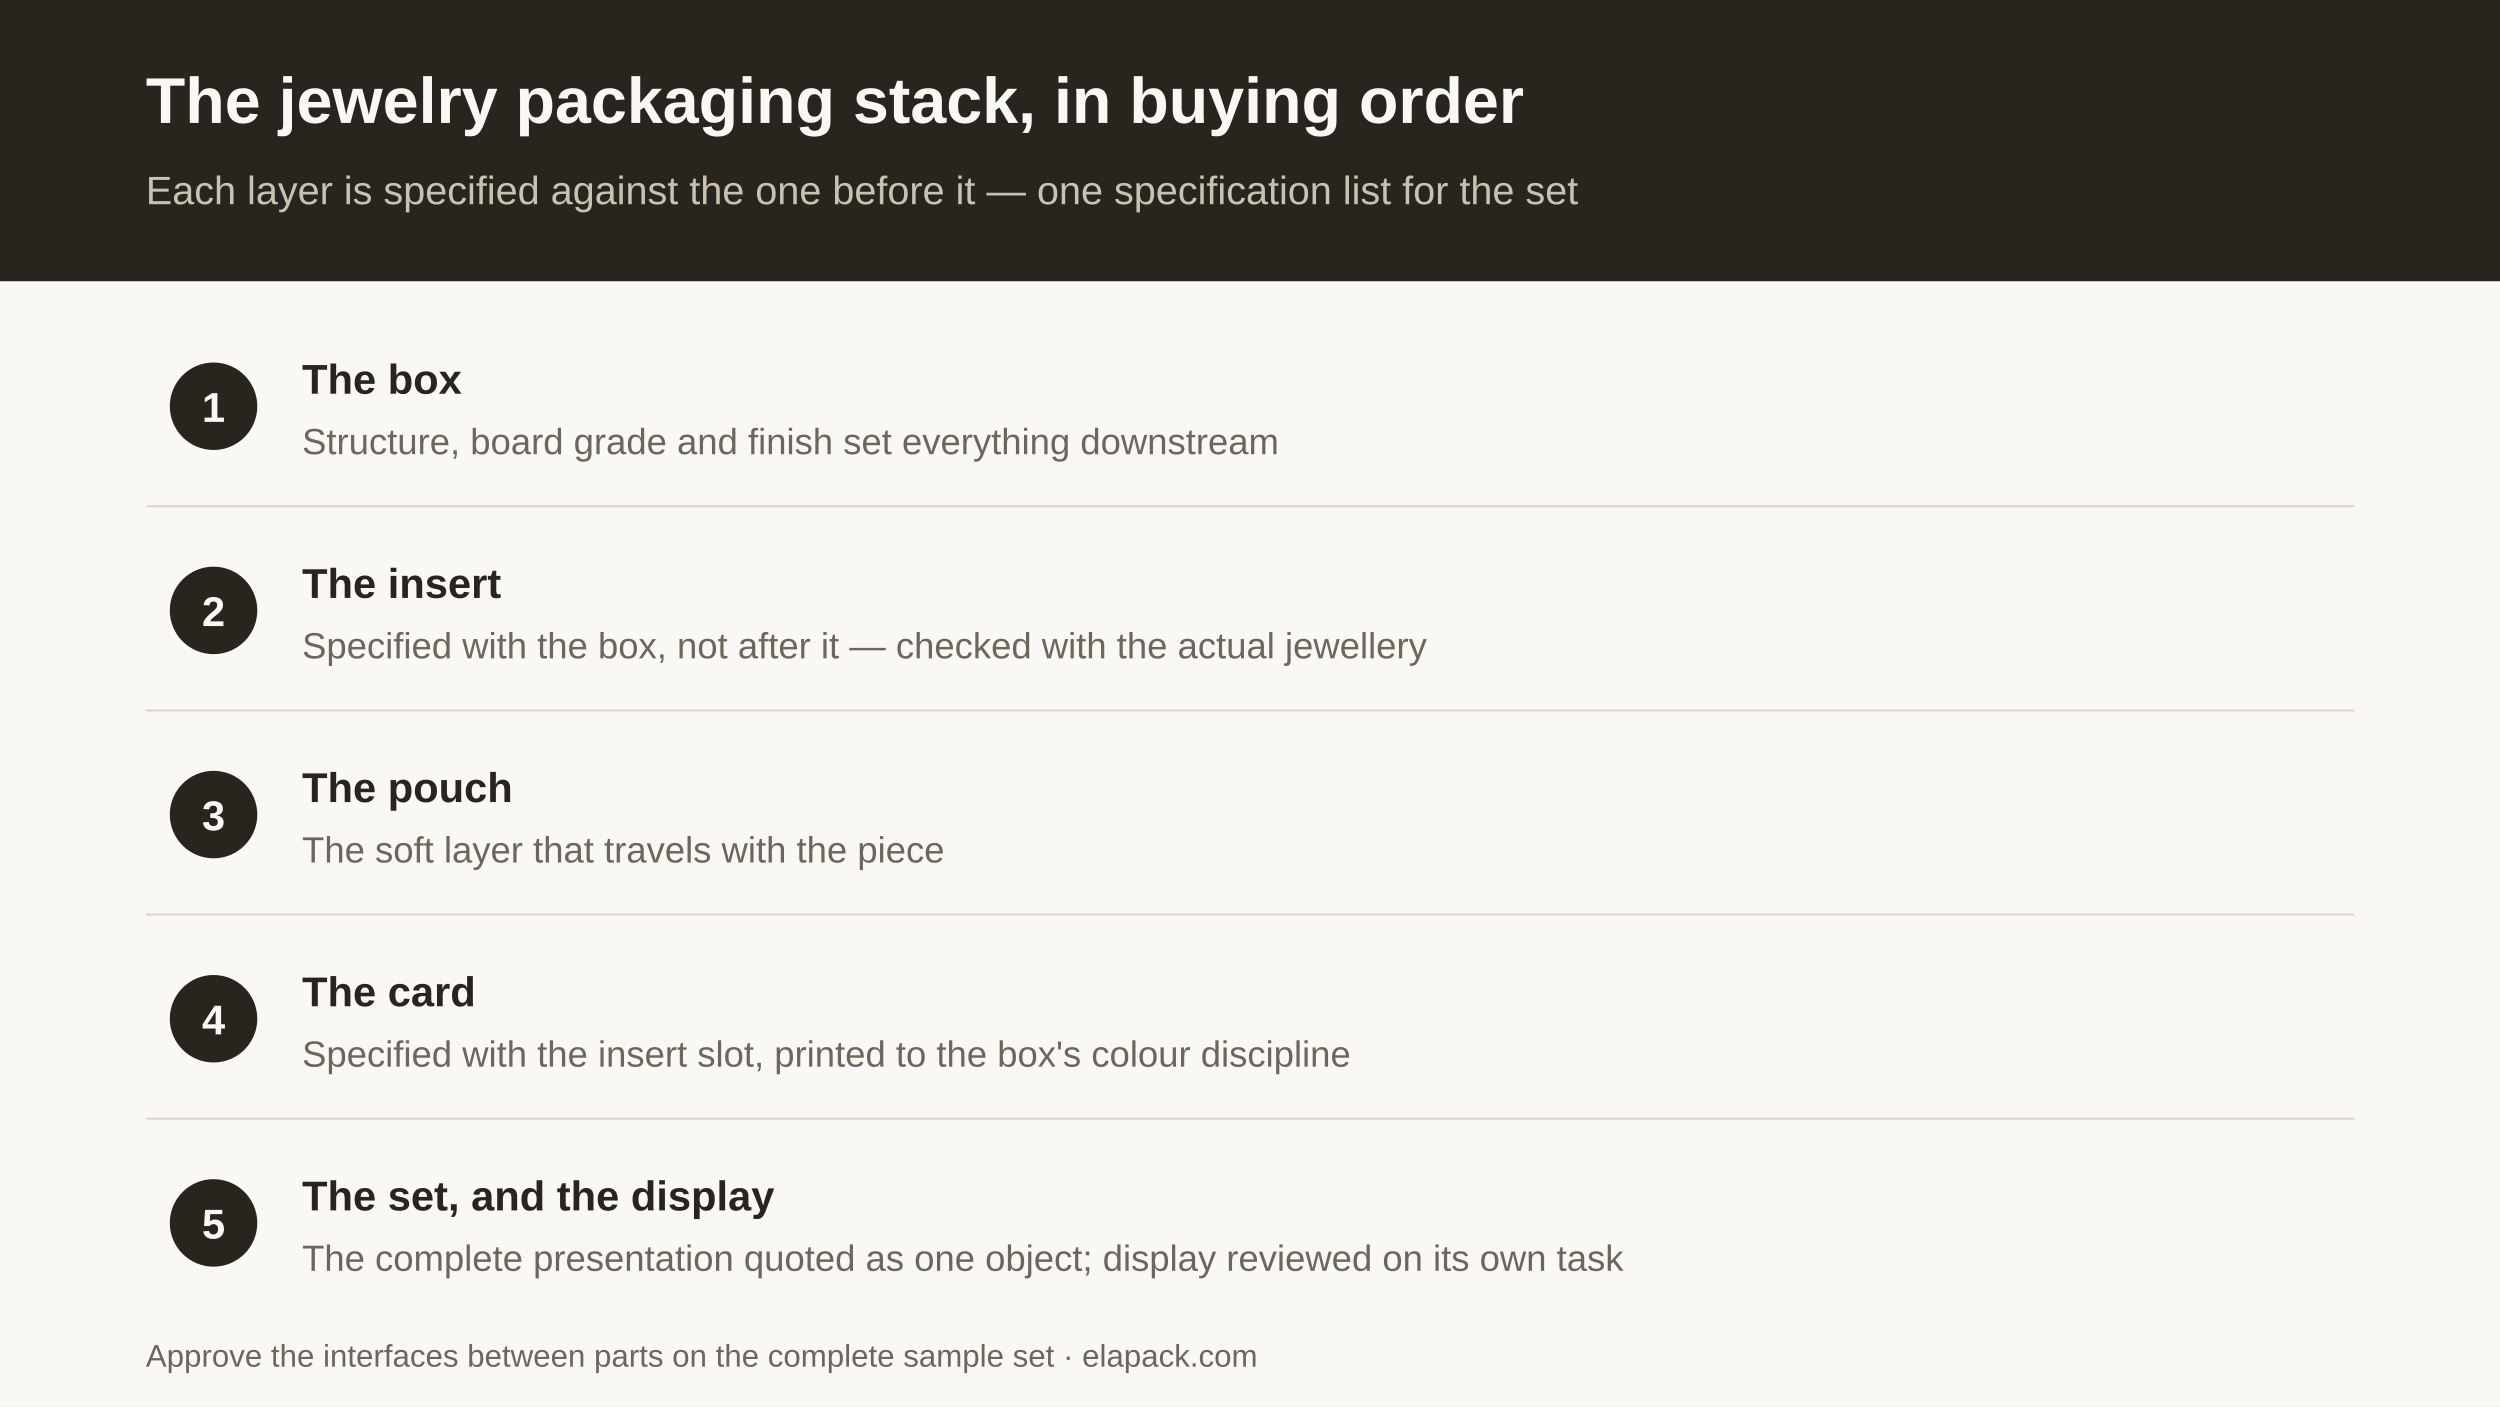
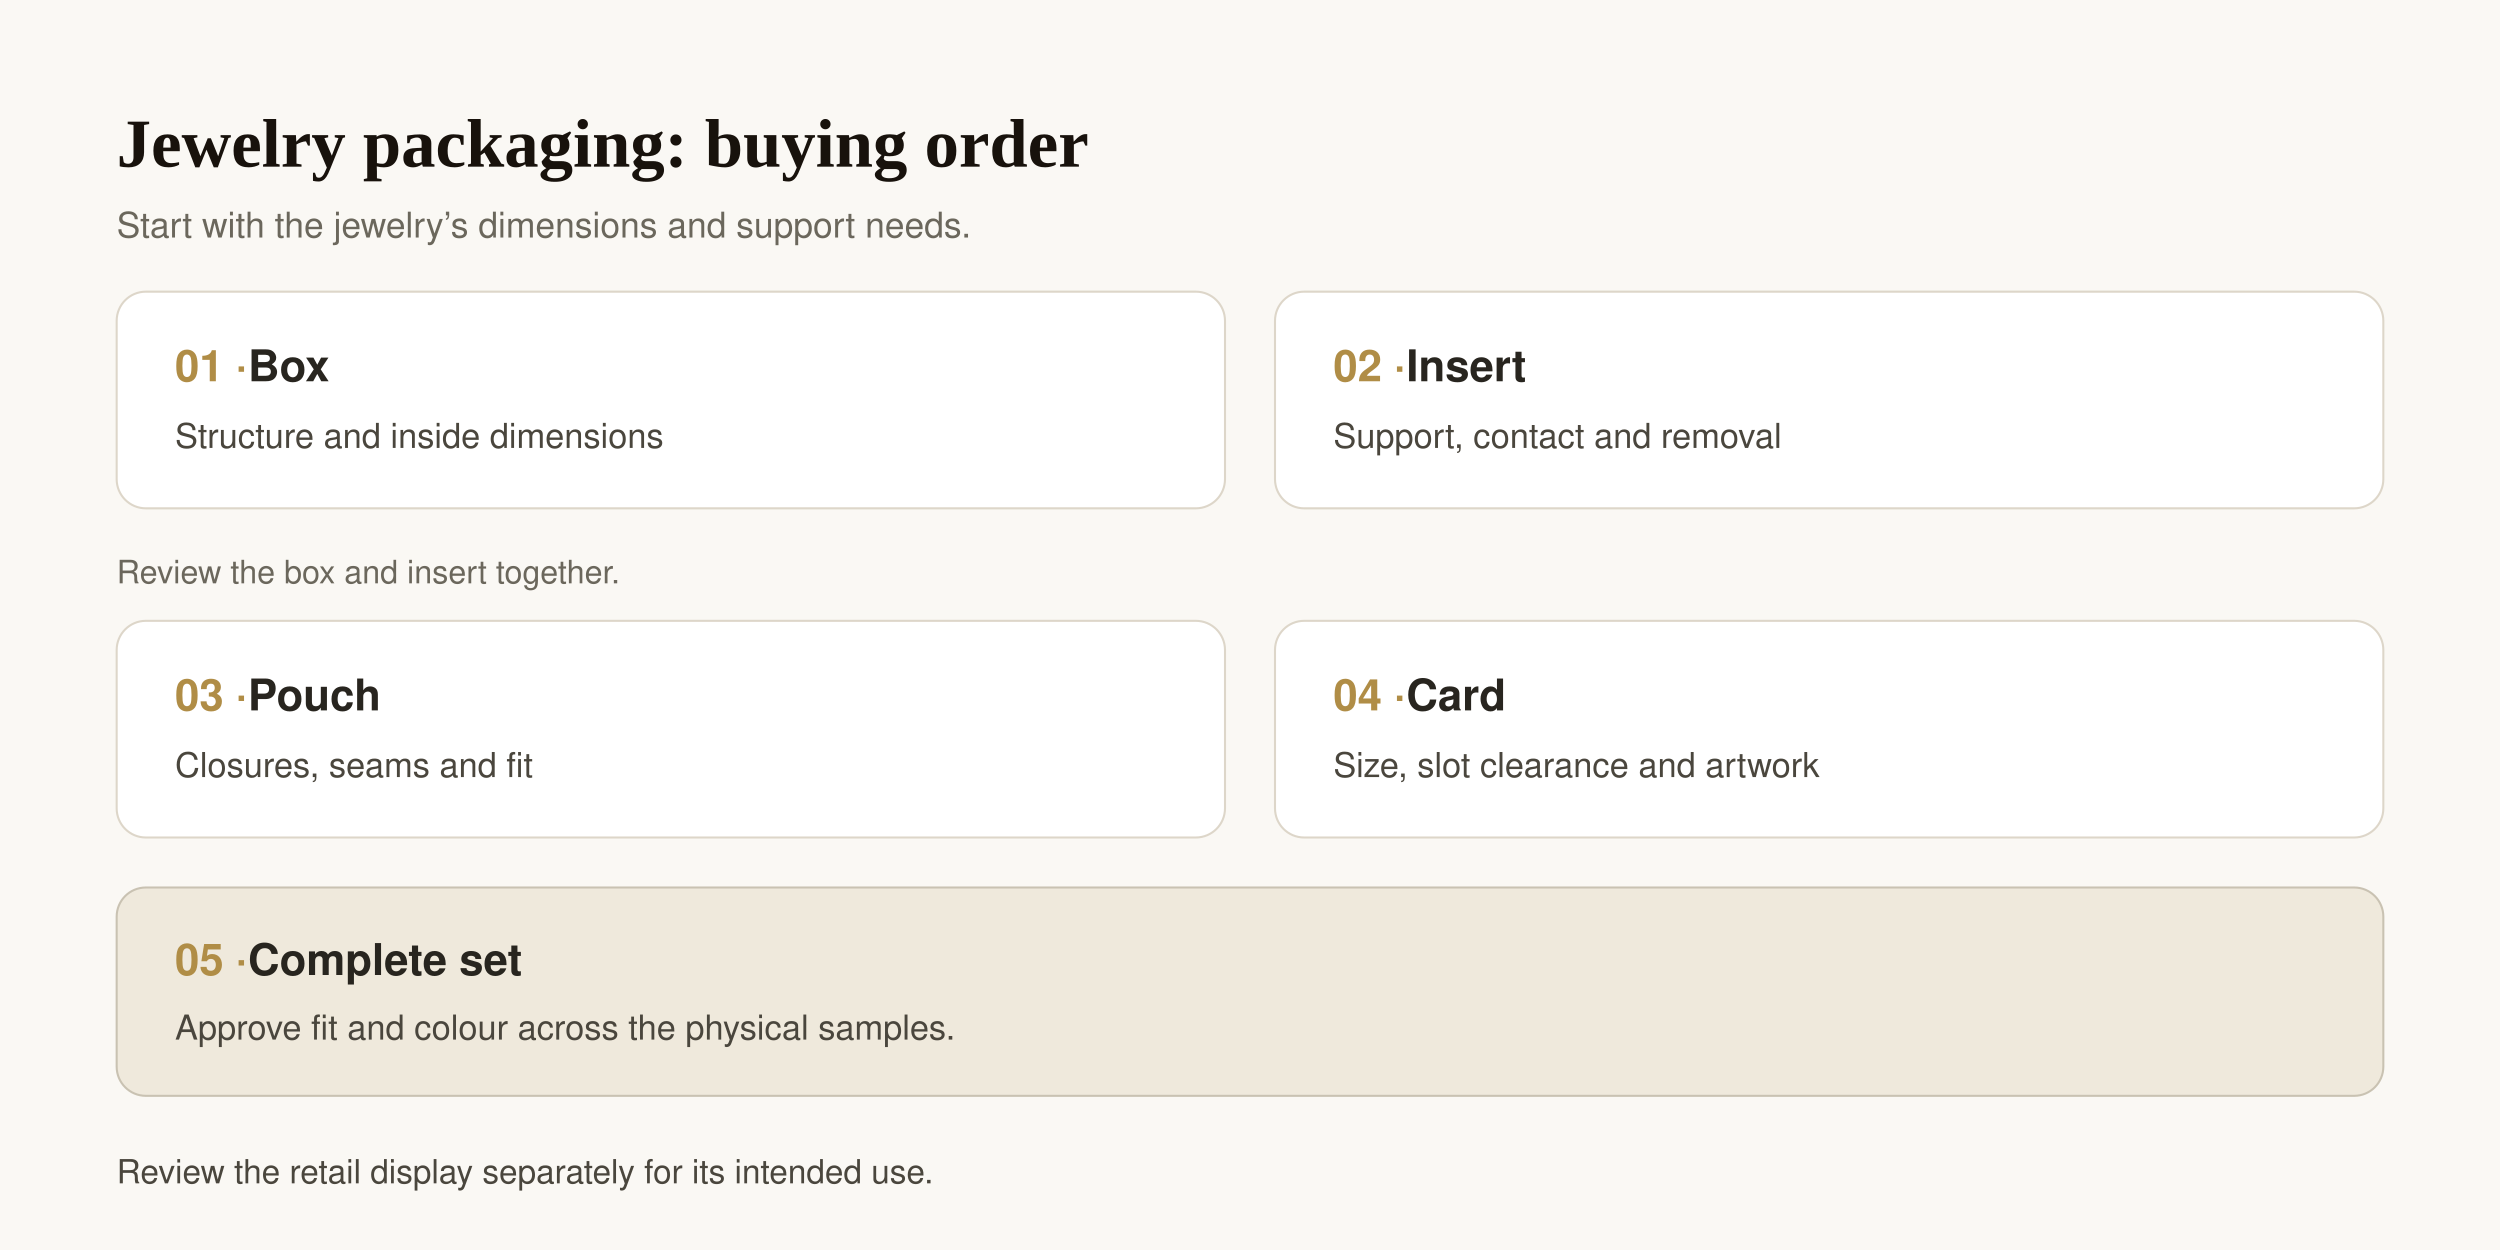
- <svg xmlns="http://www.w3.org/2000/svg" viewBox="0 0 2400 1350" font-family="Arial, Helvetica, sans-serif">
-   <rect width="2400" height="1350" fill="#faf8f4" />
-   <rect x="0" y="0" width="2400" height="270" fill="#28251f" />
-   <text x="140" y="118" font-size="62" font-weight="bold" fill="#faf8f4">The jewelry packaging stack, in buying order</text>
-   <text x="140" y="196" font-size="38" fill="#c9c2b2">Each layer is specified against the one before it — one specification list for the set</text>
-   <g font-size="40">
-     <circle cx="205" cy="390" r="42" fill="#28251f" />
-     <text x="205" y="405" text-anchor="middle" font-weight="bold" fill="#faf8f4">1</text>
-     <text x="290" y="378" font-weight="bold" fill="#28251f">The box</text>
-     <text x="290" y="436" font-size="35" fill="#6b675c">Structure, board grade and finish set everything downstream</text>
-     <line x1="140" y1="486" x2="2260" y2="486" stroke="#ddd6c9" stroke-width="2" />
-     <circle cx="205" cy="586" r="42" fill="#28251f" />
-     <text x="205" y="601" text-anchor="middle" font-weight="bold" fill="#faf8f4">2</text>
-     <text x="290" y="574" font-weight="bold" fill="#28251f">The insert</text>
-     <text x="290" y="632" font-size="35" fill="#6b675c">Specified with the box, not after it — checked with the actual jewellery</text>
-     <line x1="140" y1="682" x2="2260" y2="682" stroke="#ddd6c9" stroke-width="2" />
-     <circle cx="205" cy="782" r="42" fill="#28251f" />
-     <text x="205" y="797" text-anchor="middle" font-weight="bold" fill="#faf8f4">3</text>
-     <text x="290" y="770" font-weight="bold" fill="#28251f">The pouch</text>
-     <text x="290" y="828" font-size="35" fill="#6b675c">The soft layer that travels with the piece</text>
-     <line x1="140" y1="878" x2="2260" y2="878" stroke="#ddd6c9" stroke-width="2" />
-     <circle cx="205" cy="978" r="42" fill="#28251f" />
-     <text x="205" y="993" text-anchor="middle" font-weight="bold" fill="#faf8f4">4</text>
-     <text x="290" y="966" font-weight="bold" fill="#28251f">The card</text>
-     <text x="290" y="1024" font-size="35" fill="#6b675c">Specified with the insert slot, printed to the box's colour discipline</text>
-     <line x1="140" y1="1074" x2="2260" y2="1074" stroke="#ddd6c9" stroke-width="2" />
-     <circle cx="205" cy="1174" r="42" fill="#28251f" />
-     <text x="205" y="1189" text-anchor="middle" font-weight="bold" fill="#faf8f4">5</text>
-     <text x="290" y="1162" font-weight="bold" fill="#28251f">The set, and the display</text>
-     <text x="290" y="1220" font-size="35" fill="#6b675c">The complete presentation quoted as one object; display reviewed on its own task</text>
+ <svg xmlns="http://www.w3.org/2000/svg" viewBox="0 0 1200 600" width="1200" height="600">
+   <rect x="0" y="0" width="1200" height="600" fill="#faf8f4" />
+   <text x="56" y="80" font-family="Georgia, 'Times New Roman', serif" font-size="33" font-weight="600" fill="#18120c">Jewelry packaging: buying order</text>
+   <text x="56" y="114" font-family="Helvetica, Arial, sans-serif" font-size="17" fill="#6b675c">Start with the jewelry’s dimensions and support needs.</text>
+   <g font-family="Helvetica, Arial, sans-serif">
+     <rect x="56" y="140" width="532" height="104" rx="14" fill="#ffffff" stroke="#ddd6c9" />
+     <text x="84" y="183" font-size="21" font-weight="700" fill="#28251f">
+       <tspan fill="#b08d46">01 · </tspan>Box</text>
+     <text x="84" y="215" font-size="16.5" fill="#4a463d">Structure and inside dimensions</text>
+     <rect x="612" y="140" width="532" height="104" rx="14" fill="#ffffff" stroke="#ddd6c9" />
+     <text x="640" y="183" font-size="21" font-weight="700" fill="#28251f">
+       <tspan fill="#b08d46">02 · </tspan>Insert</text>
+     <text x="640" y="215" font-size="16.5" fill="#4a463d">Support, contact and removal</text>
+     <text x="56" y="280" font-size="15.5" fill="#6b675c">Review the box and insert together.</text>
+     <rect x="56" y="298" width="532" height="104" rx="14" fill="#ffffff" stroke="#ddd6c9" />
+     <text x="84" y="341" font-size="21" font-weight="700" fill="#28251f">
+       <tspan fill="#b08d46">03 · </tspan>Pouch</text>
+     <text x="84" y="373" font-size="16.5" fill="#4a463d">Closures, seams and fit</text>
+     <rect x="612" y="298" width="532" height="104" rx="14" fill="#ffffff" stroke="#ddd6c9" />
+     <text x="640" y="341" font-size="21" font-weight="700" fill="#28251f">
+       <tspan fill="#b08d46">04 · </tspan>Card</text>
+     <text x="640" y="373" font-size="16.5" fill="#4a463d">Size, slot clearance and artwork</text>
+     <rect x="56" y="426" width="1088" height="100" rx="14" fill="#efe9dc" stroke="#c9c2b2" />
+     <text x="84" y="468" font-size="21" font-weight="700" fill="#28251f">
+       <tspan fill="#b08d46">05 · </tspan>Complete set</text>
+     <text x="84" y="499" font-size="16.5" fill="#4a463d">Approve fit and colour across the physical samples.</text>
+     <text x="56" y="568" font-size="16" fill="#4a463d">Review the retail display separately for its intended use.</text>
  </g>
-   <text x="140" y="1312" font-size="30" fill="#6b675c">Approve the interfaces between parts on the complete sample set  ·  elapack.com</text>
</svg>
